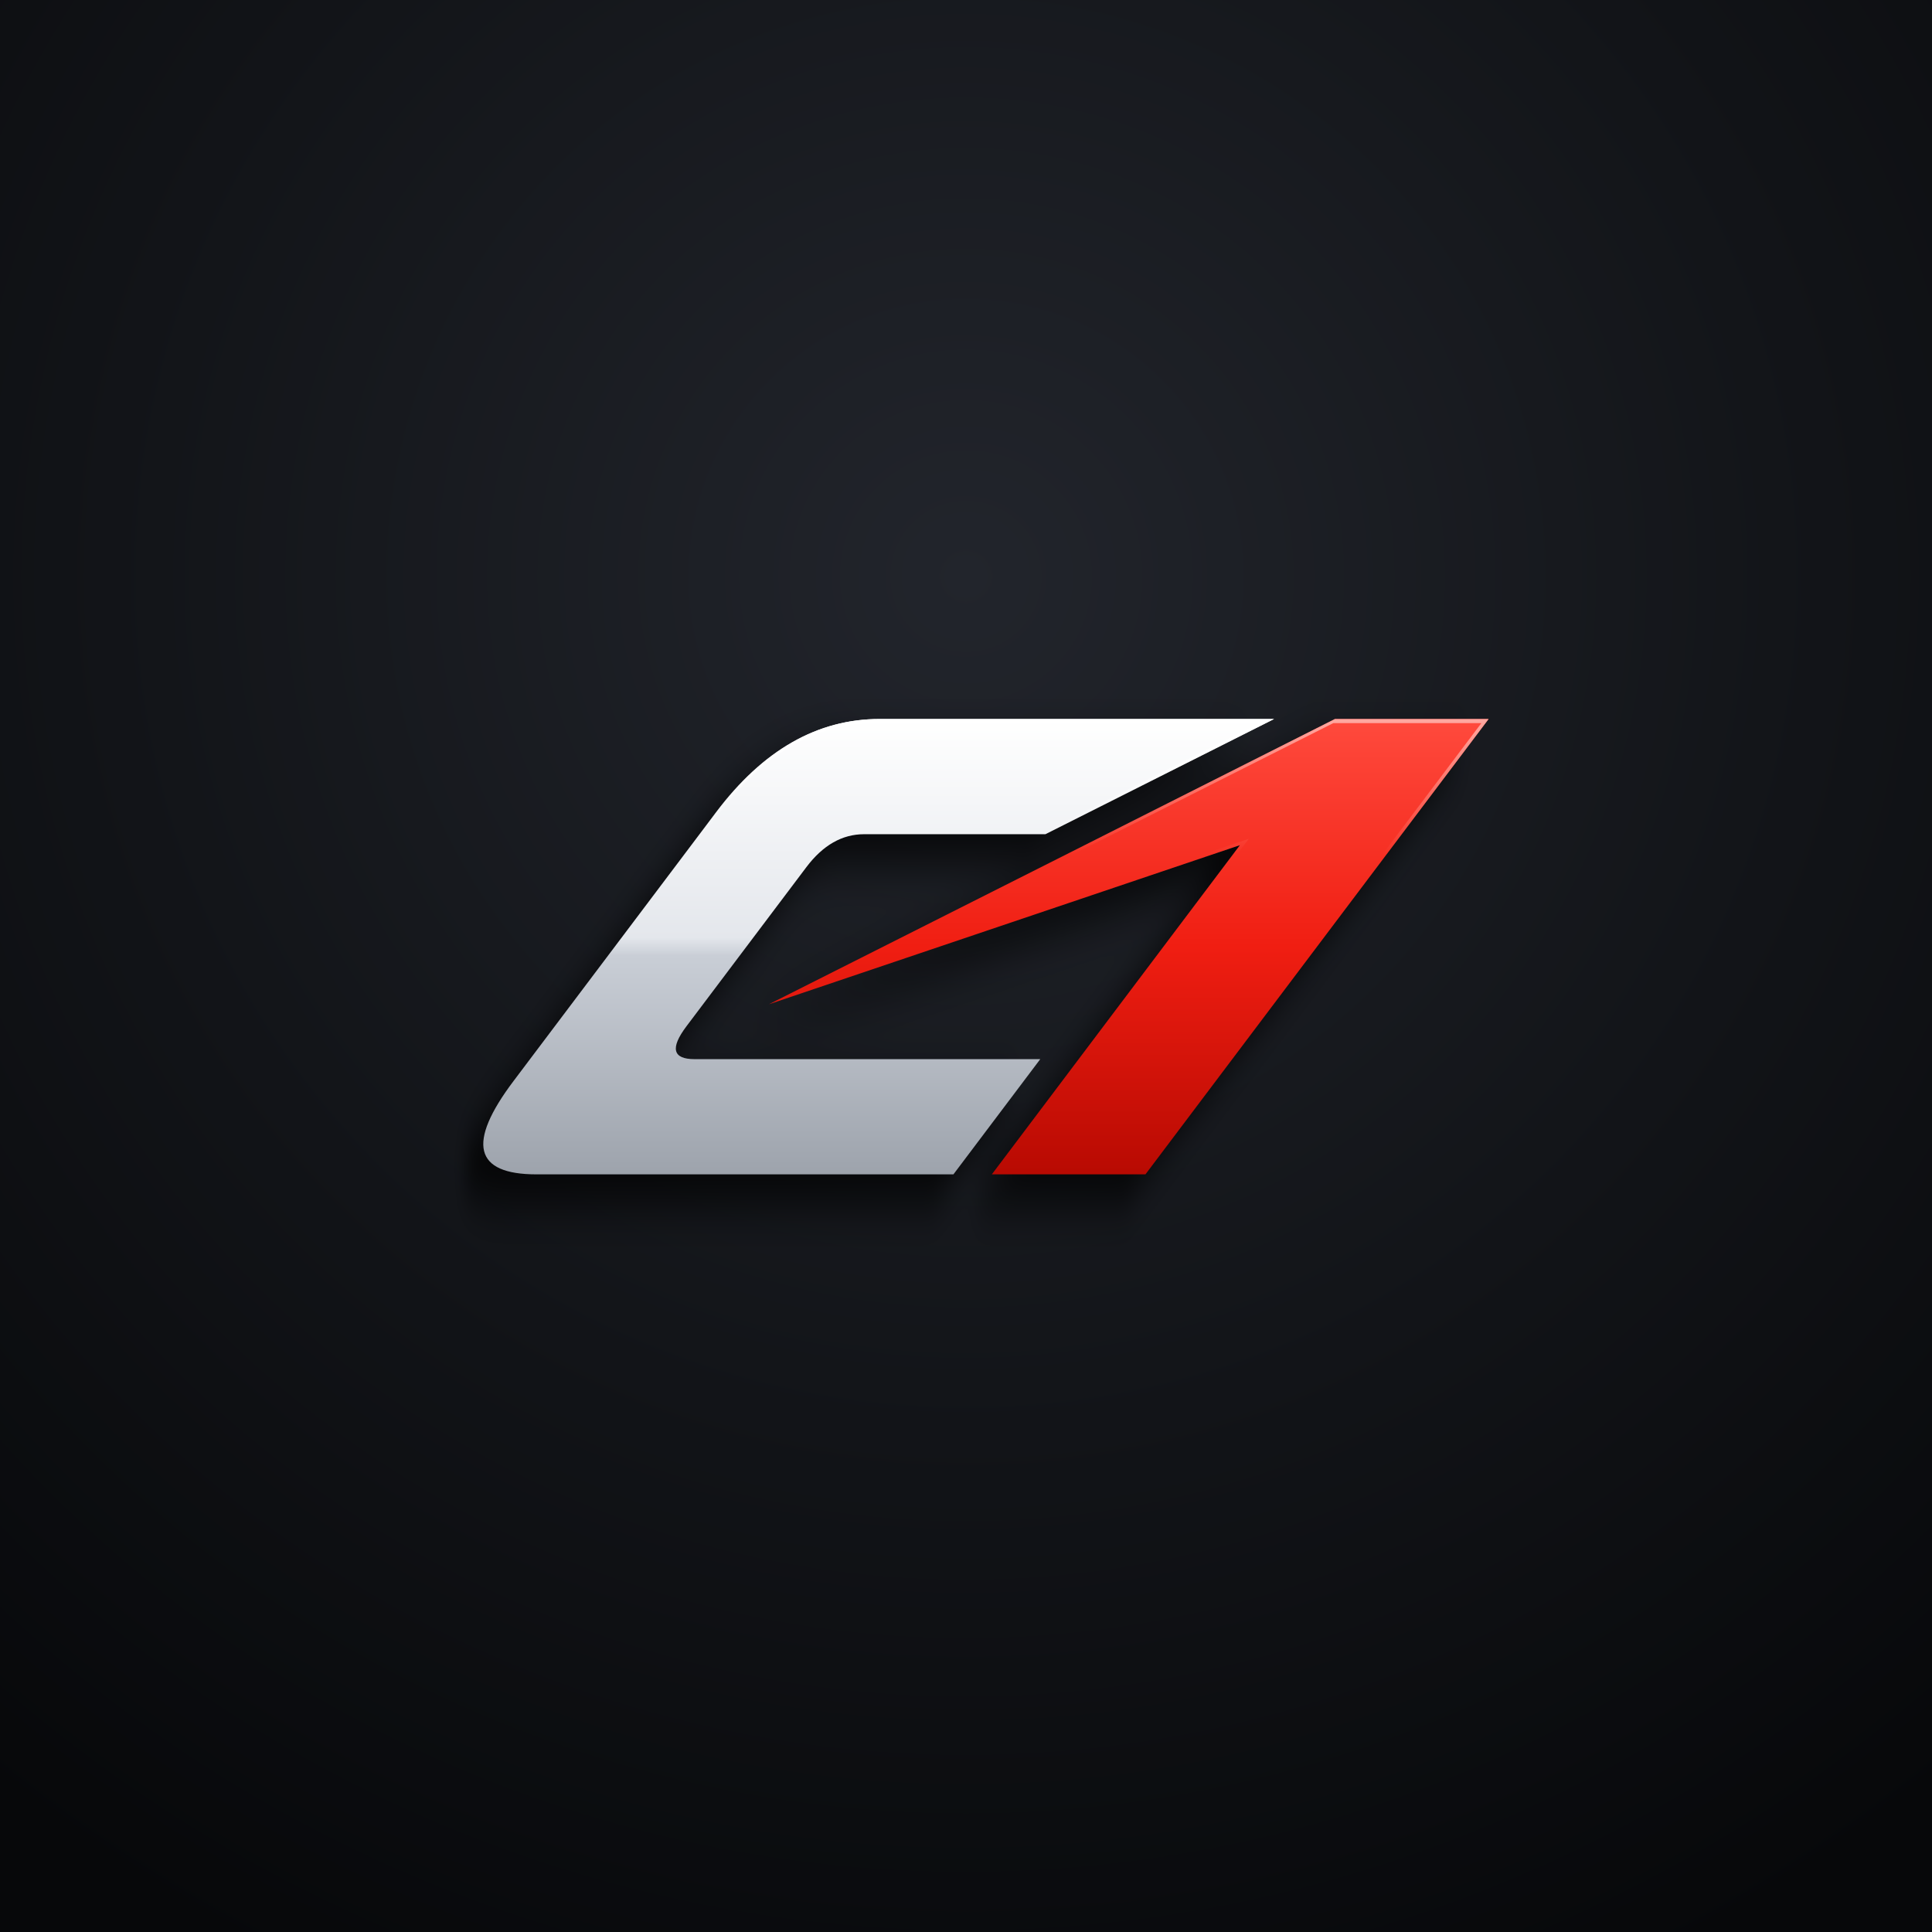
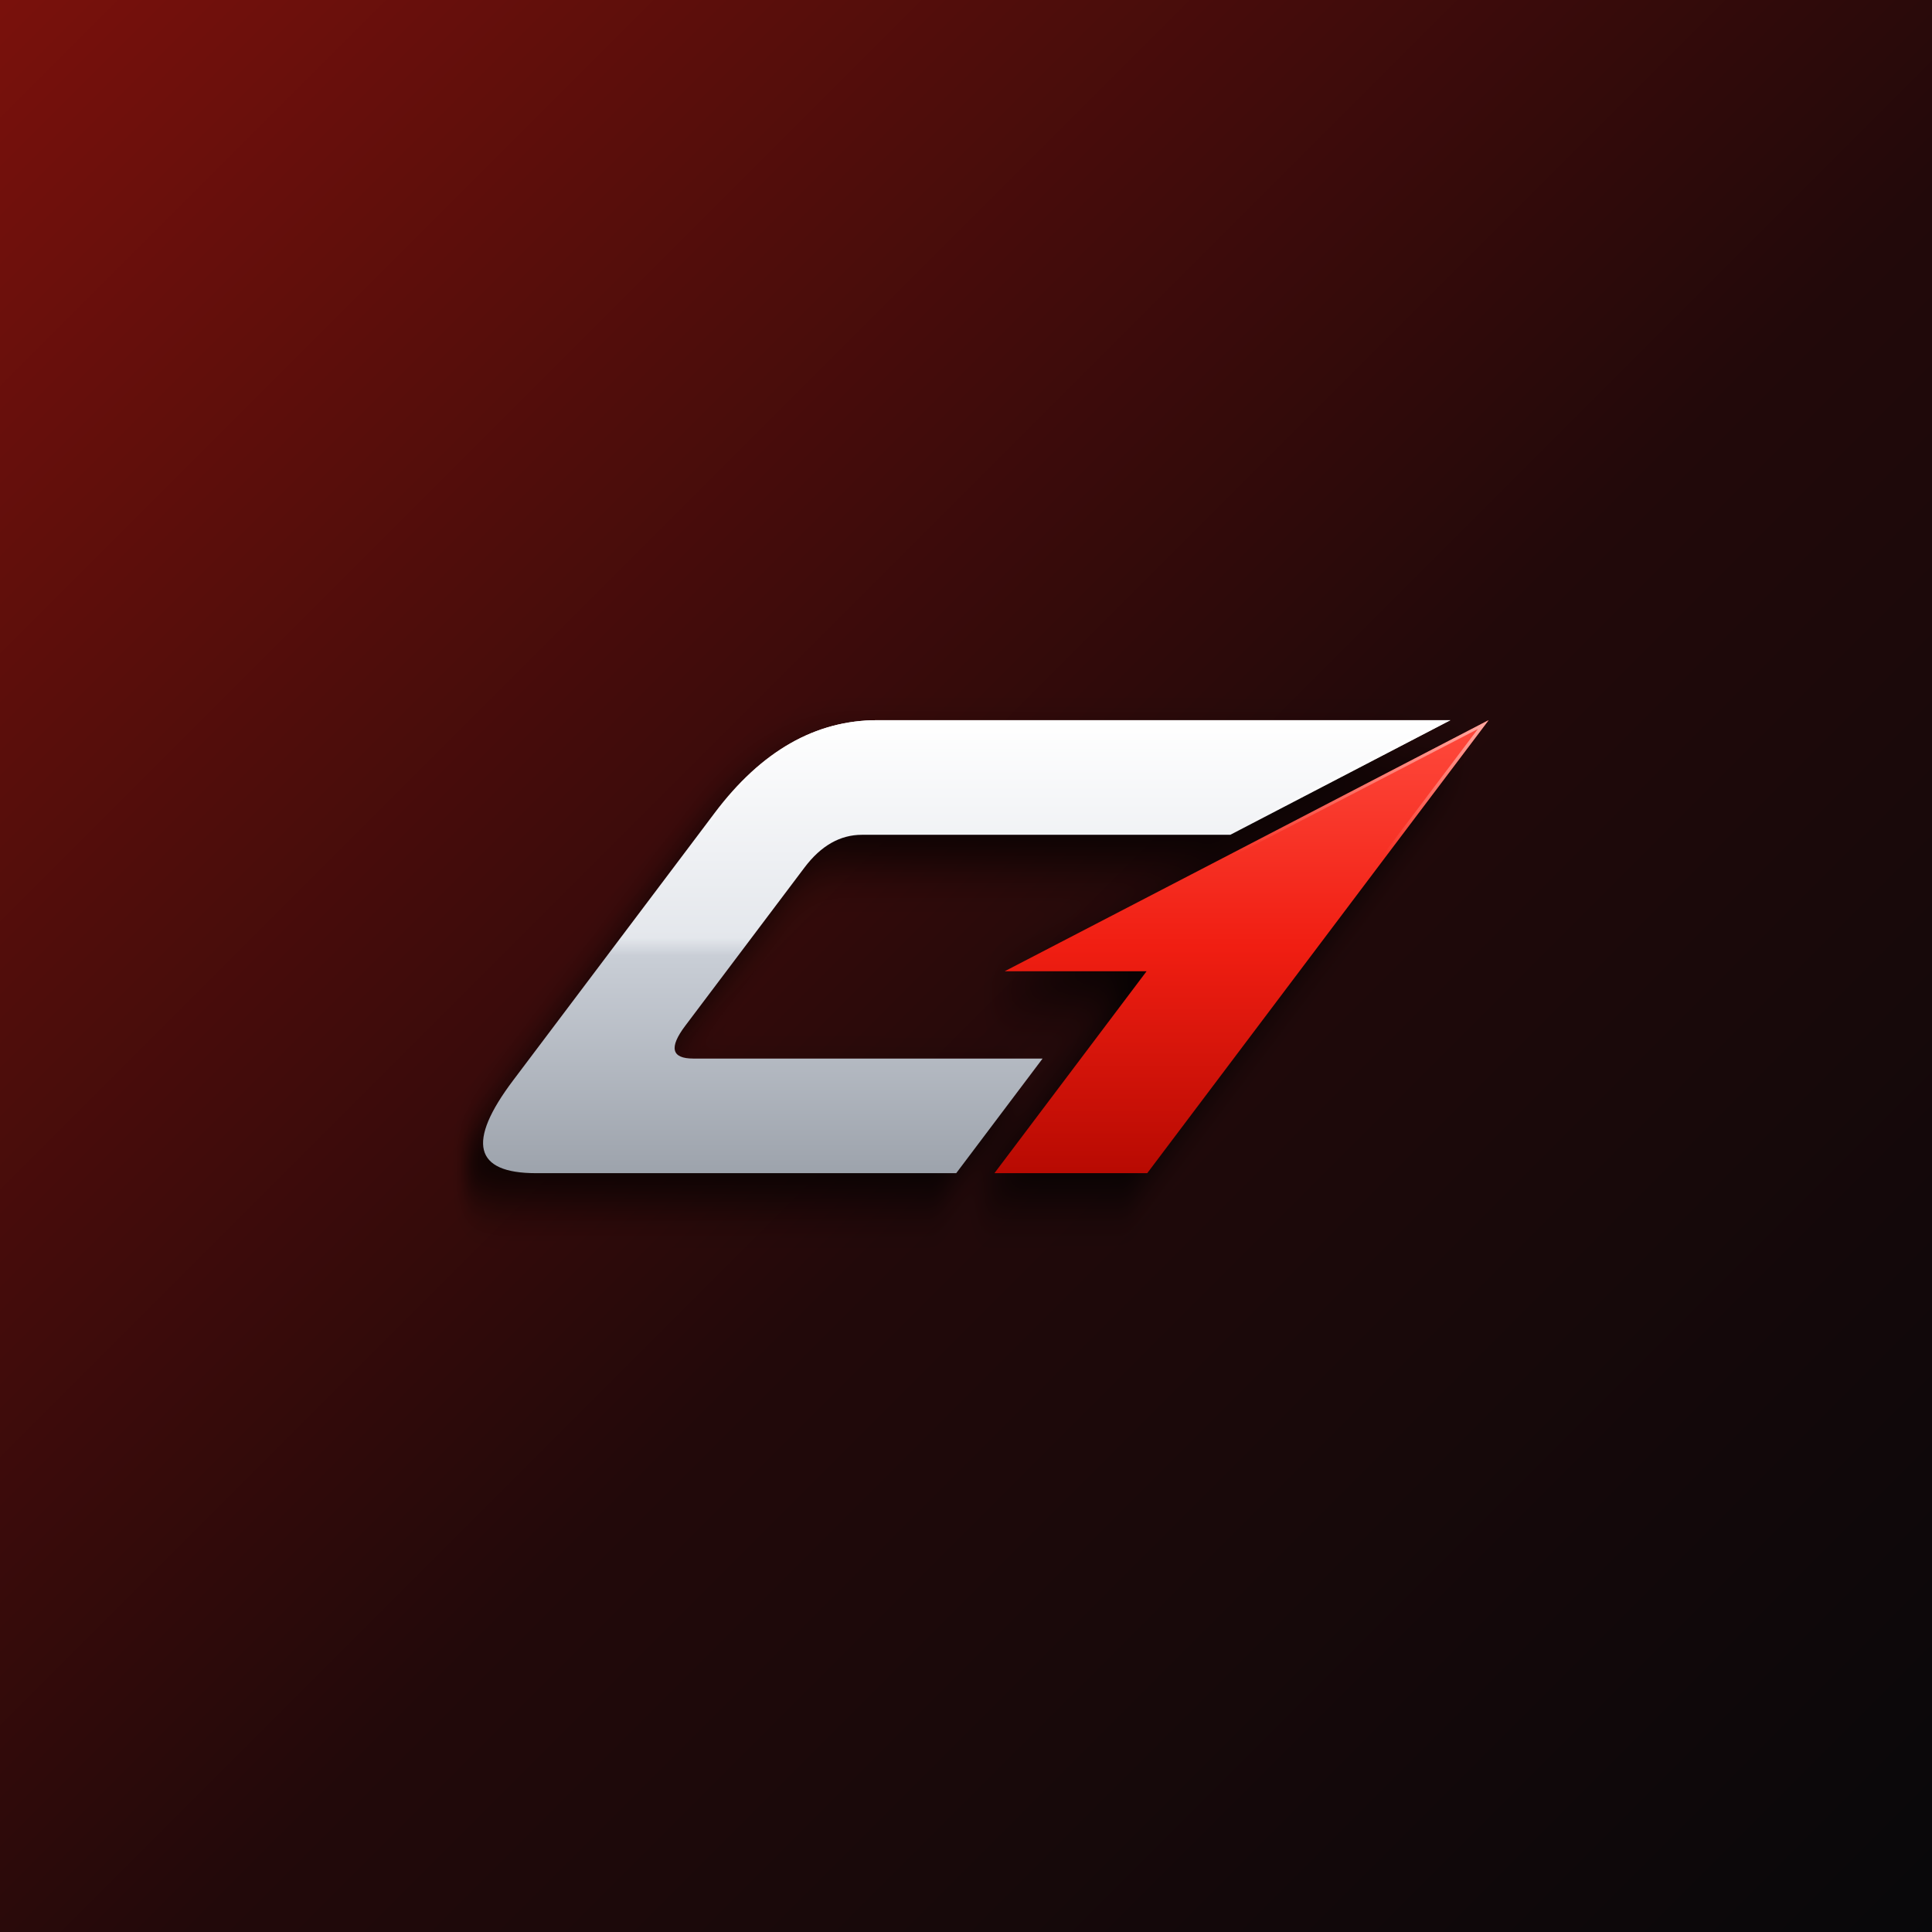
<svg xmlns="http://www.w3.org/2000/svg" width="1024" height="1024" viewBox="0 0 1024 1024">
  <defs>
    <linearGradient id="silver" x1="0" y1="0" x2="0" y2="1">
      <stop offset="0" stop-color="#FFFFFF" />
      <stop offset=".48" stop-color="#E4E7EC" />
      <stop offset=".52" stop-color="#C9CED6" />
      <stop offset="1" stop-color="#9DA3AC" />
    </linearGradient>
    <linearGradient id="red" x1="0" y1="0" x2="0" y2="1">
      <stop offset="0" stop-color="#FF4A3D" />
      <stop offset=".5" stop-color="#F01E12" />
      <stop offset="1" stop-color="#B80A02" />
    </linearGradient>
    <linearGradient id="edge" x1="0" y1="0" x2="0" y2="1">
      <stop offset="0" stop-color="#fff" stop-opacity="1" />
      <stop offset=".25" stop-color="#fff" stop-opacity="0" />
    </linearGradient>
    <linearGradient id="edgeR" x1="0" y1="0" x2="0" y2="1">
      <stop offset="0" stop-color="#FFB3AC" stop-opacity=".9" />
      <stop offset=".3" stop-color="#FFB3AC" stop-opacity="0" />
    </linearGradient>
    <clipPath id="clipO">
-       <path d="M34 0 L177.8 0 L126.1 42 L60 42 Q48 42 48 54 L48 112 Q48 124 60 124 L186 124 L186 166 L34 166 Q0 166 0 132 L0 34 Q0 0 34 0 Z" />
+       <path d="M34 0 L244 0 L195 42 L60 42 Q48 42 48 54 L48 112 Q48 124 60 124 L188 124 L188 166 L34 166 Q0 166 0 132 L0 34 Q0 0 34 0 Z" />
    </clipPath>
    <clipPath id="clip1">
-       <path d="M200 0 L256 0 L256 166 L200 166 L200 46 L72 104 Z" />
+       <path d="M258 0 L258 166 L202 166 L202 92 L150 92 Z" />
    </clipPath>
-     <radialGradient id="bg" cx="50%" cy="30%" r="80%">
-       <stop offset="0" stop-color="#22252C" />
-       <stop offset=".55" stop-color="#121418" />
-       <stop offset="1" stop-color="#07080A" />
-     </radialGradient>
+     <linearGradient id="bg" x1="0" y1="0" x2="1" y2="1">
+       <stop offset="0" stop-color="#7A110C" />
+       <stop offset=".55" stop-color="#22090A" />
+       <stop offset="1" stop-color="#08080A" />
+     </linearGradient>
    <filter id="shadow" x="-20%" y="-20%" width="140%" height="160%">
      <feOffset dy="10" />
      <feGaussianBlur stdDeviation="9" />
    </filter>
  </defs>
  <rect width="1024" height="1024" fill="url(#bg)" />
  <g>
-     <g transform="translate(234.9056 381.0832) scale(1.453938) translate(0 166) skewX(-37) translate(0 -166)" filter="url(#shadow)" opacity=".75">
-       <path d="M34 0 L177.8 0 L126.1 42 L60 42 Q48 42 48 54 L48 112 Q48 124 60 124 L186 124 L186 166 L34 166 Q0 166 0 132 L0 34 Q0 0 34 0 Z" fill="#000" />
-       <path d="M200 0 L256 0 L256 166 L200 166 L200 46 L72 104 Z" fill="#000" />
+     <g transform="translate(234.9056 381.713) scale(1.446349) translate(0 166) skewX(-37) translate(0 -166)" filter="url(#shadow)" opacity=".75">
+       <path d="M34 0 L244 0 L195 42 L60 42 Q48 42 48 54 L48 112 Q48 124 60 124 L188 124 L188 166 L34 166 Q0 166 0 132 L0 34 Q0 0 34 0 Z" fill="#000" />
+       <path d="M258 0 L258 166 L202 166 L202 92 L150 92 Z" fill="#000" />
    </g>
-     <g transform="translate(234.9056 381.0832) scale(1.453938) translate(0 166) skewX(-37) translate(0 -166)">
-       <path d="M34 0 L177.8 0 L126.1 42 L60 42 Q48 42 48 54 L48 112 Q48 124 60 124 L186 124 L186 166 L34 166 Q0 166 0 132 L0 34 Q0 0 34 0 Z" fill="url(#silver)" />
-       <path d="M200 0 L256 0 L256 166 L200 166 L200 46 L72 104 Z" fill="url(#red)" />
-       <path d="M34 0 L177.8 0 L126.1 42 L60 42 Q48 42 48 54 L48 112 Q48 124 60 124 L186 124 L186 166 L34 166 Q0 166 0 132 L0 34 Q0 0 34 0 Z" fill="none" stroke="url(#edge)" stroke-width="3" clip-path="url(#clipO)" />
-       <path d="M200 0 L256 0 L256 166 L200 166 L200 46 L72 104 Z" fill="none" stroke="url(#edgeR)" stroke-width="3" clip-path="url(#clip1)" />
+     <g transform="translate(234.9056 381.713) scale(1.446349) translate(0 166) skewX(-37) translate(0 -166)">
+       <path d="M34 0 L244 0 L195 42 L60 42 Q48 42 48 54 L48 112 Q48 124 60 124 L188 124 L188 166 L34 166 Q0 166 0 132 L0 34 Q0 0 34 0 Z" fill="url(#silver)" />
+       <path d="M258 0 L258 166 L202 166 L202 92 L150 92 Z" fill="url(#red)" />
+       <path d="M34 0 L244 0 L195 42 L60 42 Q48 42 48 54 L48 112 Q48 124 60 124 L188 124 L188 166 L34 166 Q0 166 0 132 L0 34 Q0 0 34 0 Z" fill="none" stroke="url(#edge)" stroke-width="3" clip-path="url(#clipO)" />
+       <path d="M258 0 L258 166 L202 166 L202 92 L150 92 Z" fill="none" stroke="url(#edgeR)" stroke-width="3" clip-path="url(#clip1)" />
    </g>
  </g>
</svg>
